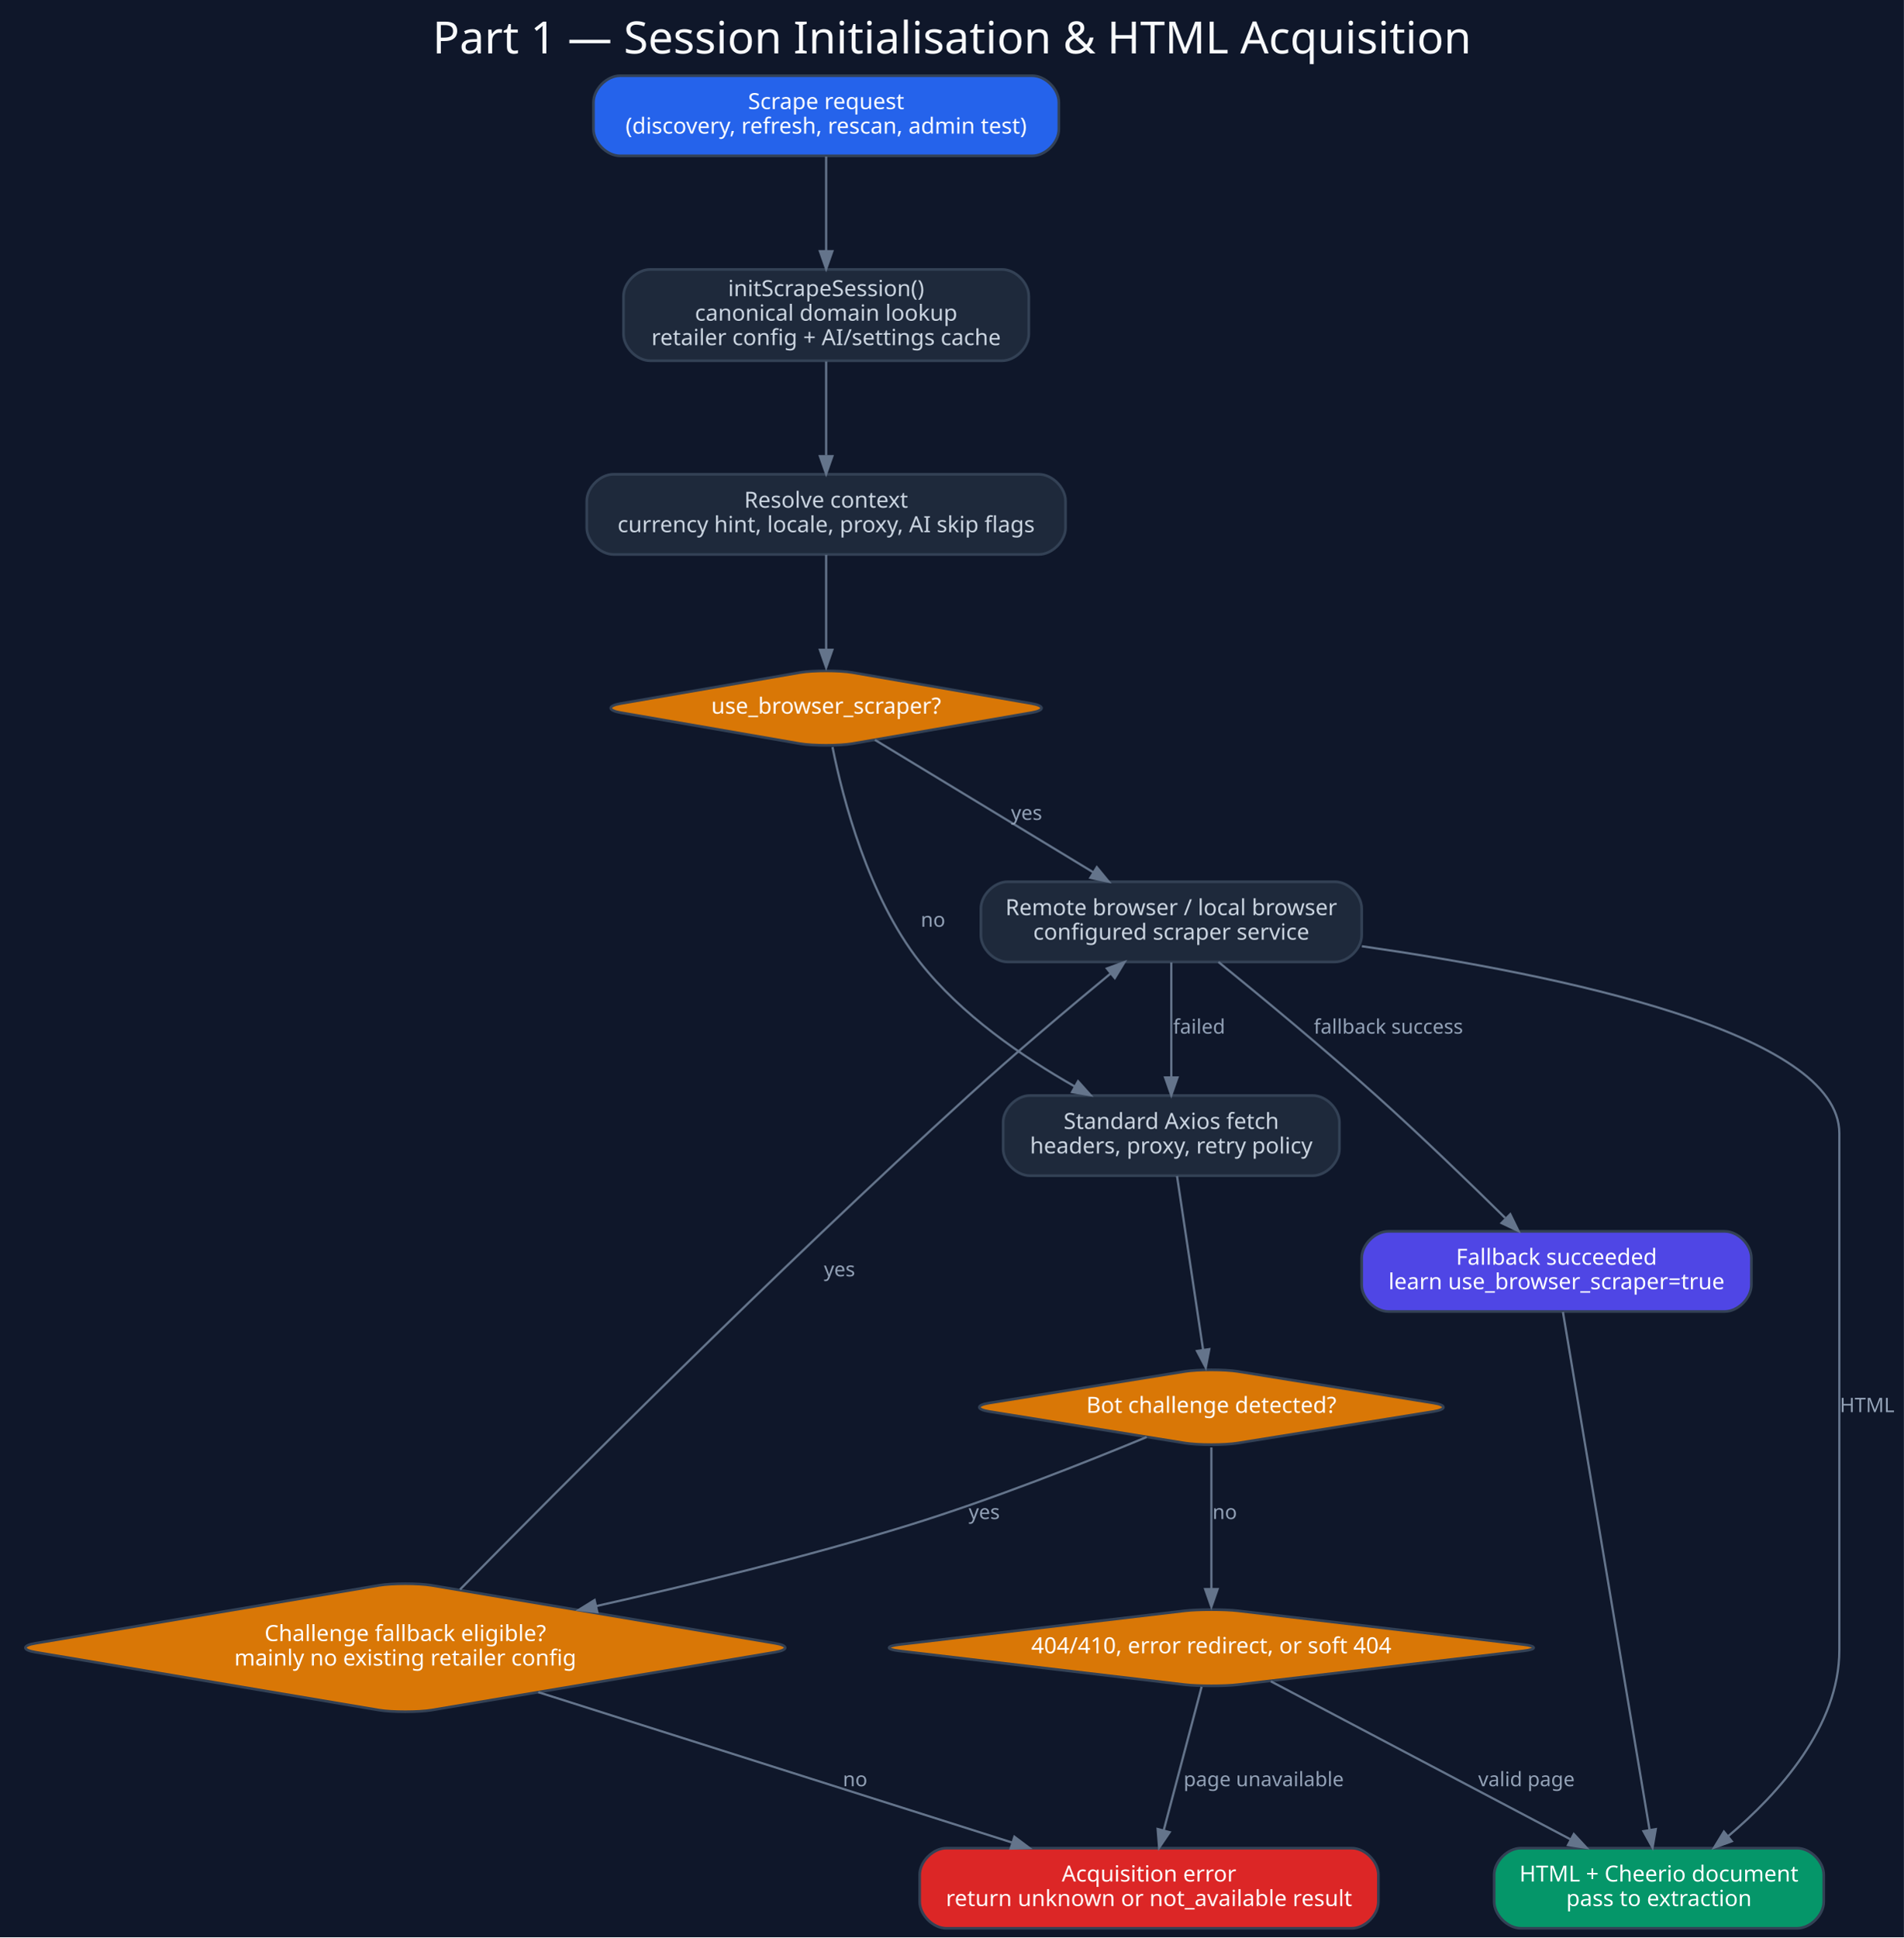
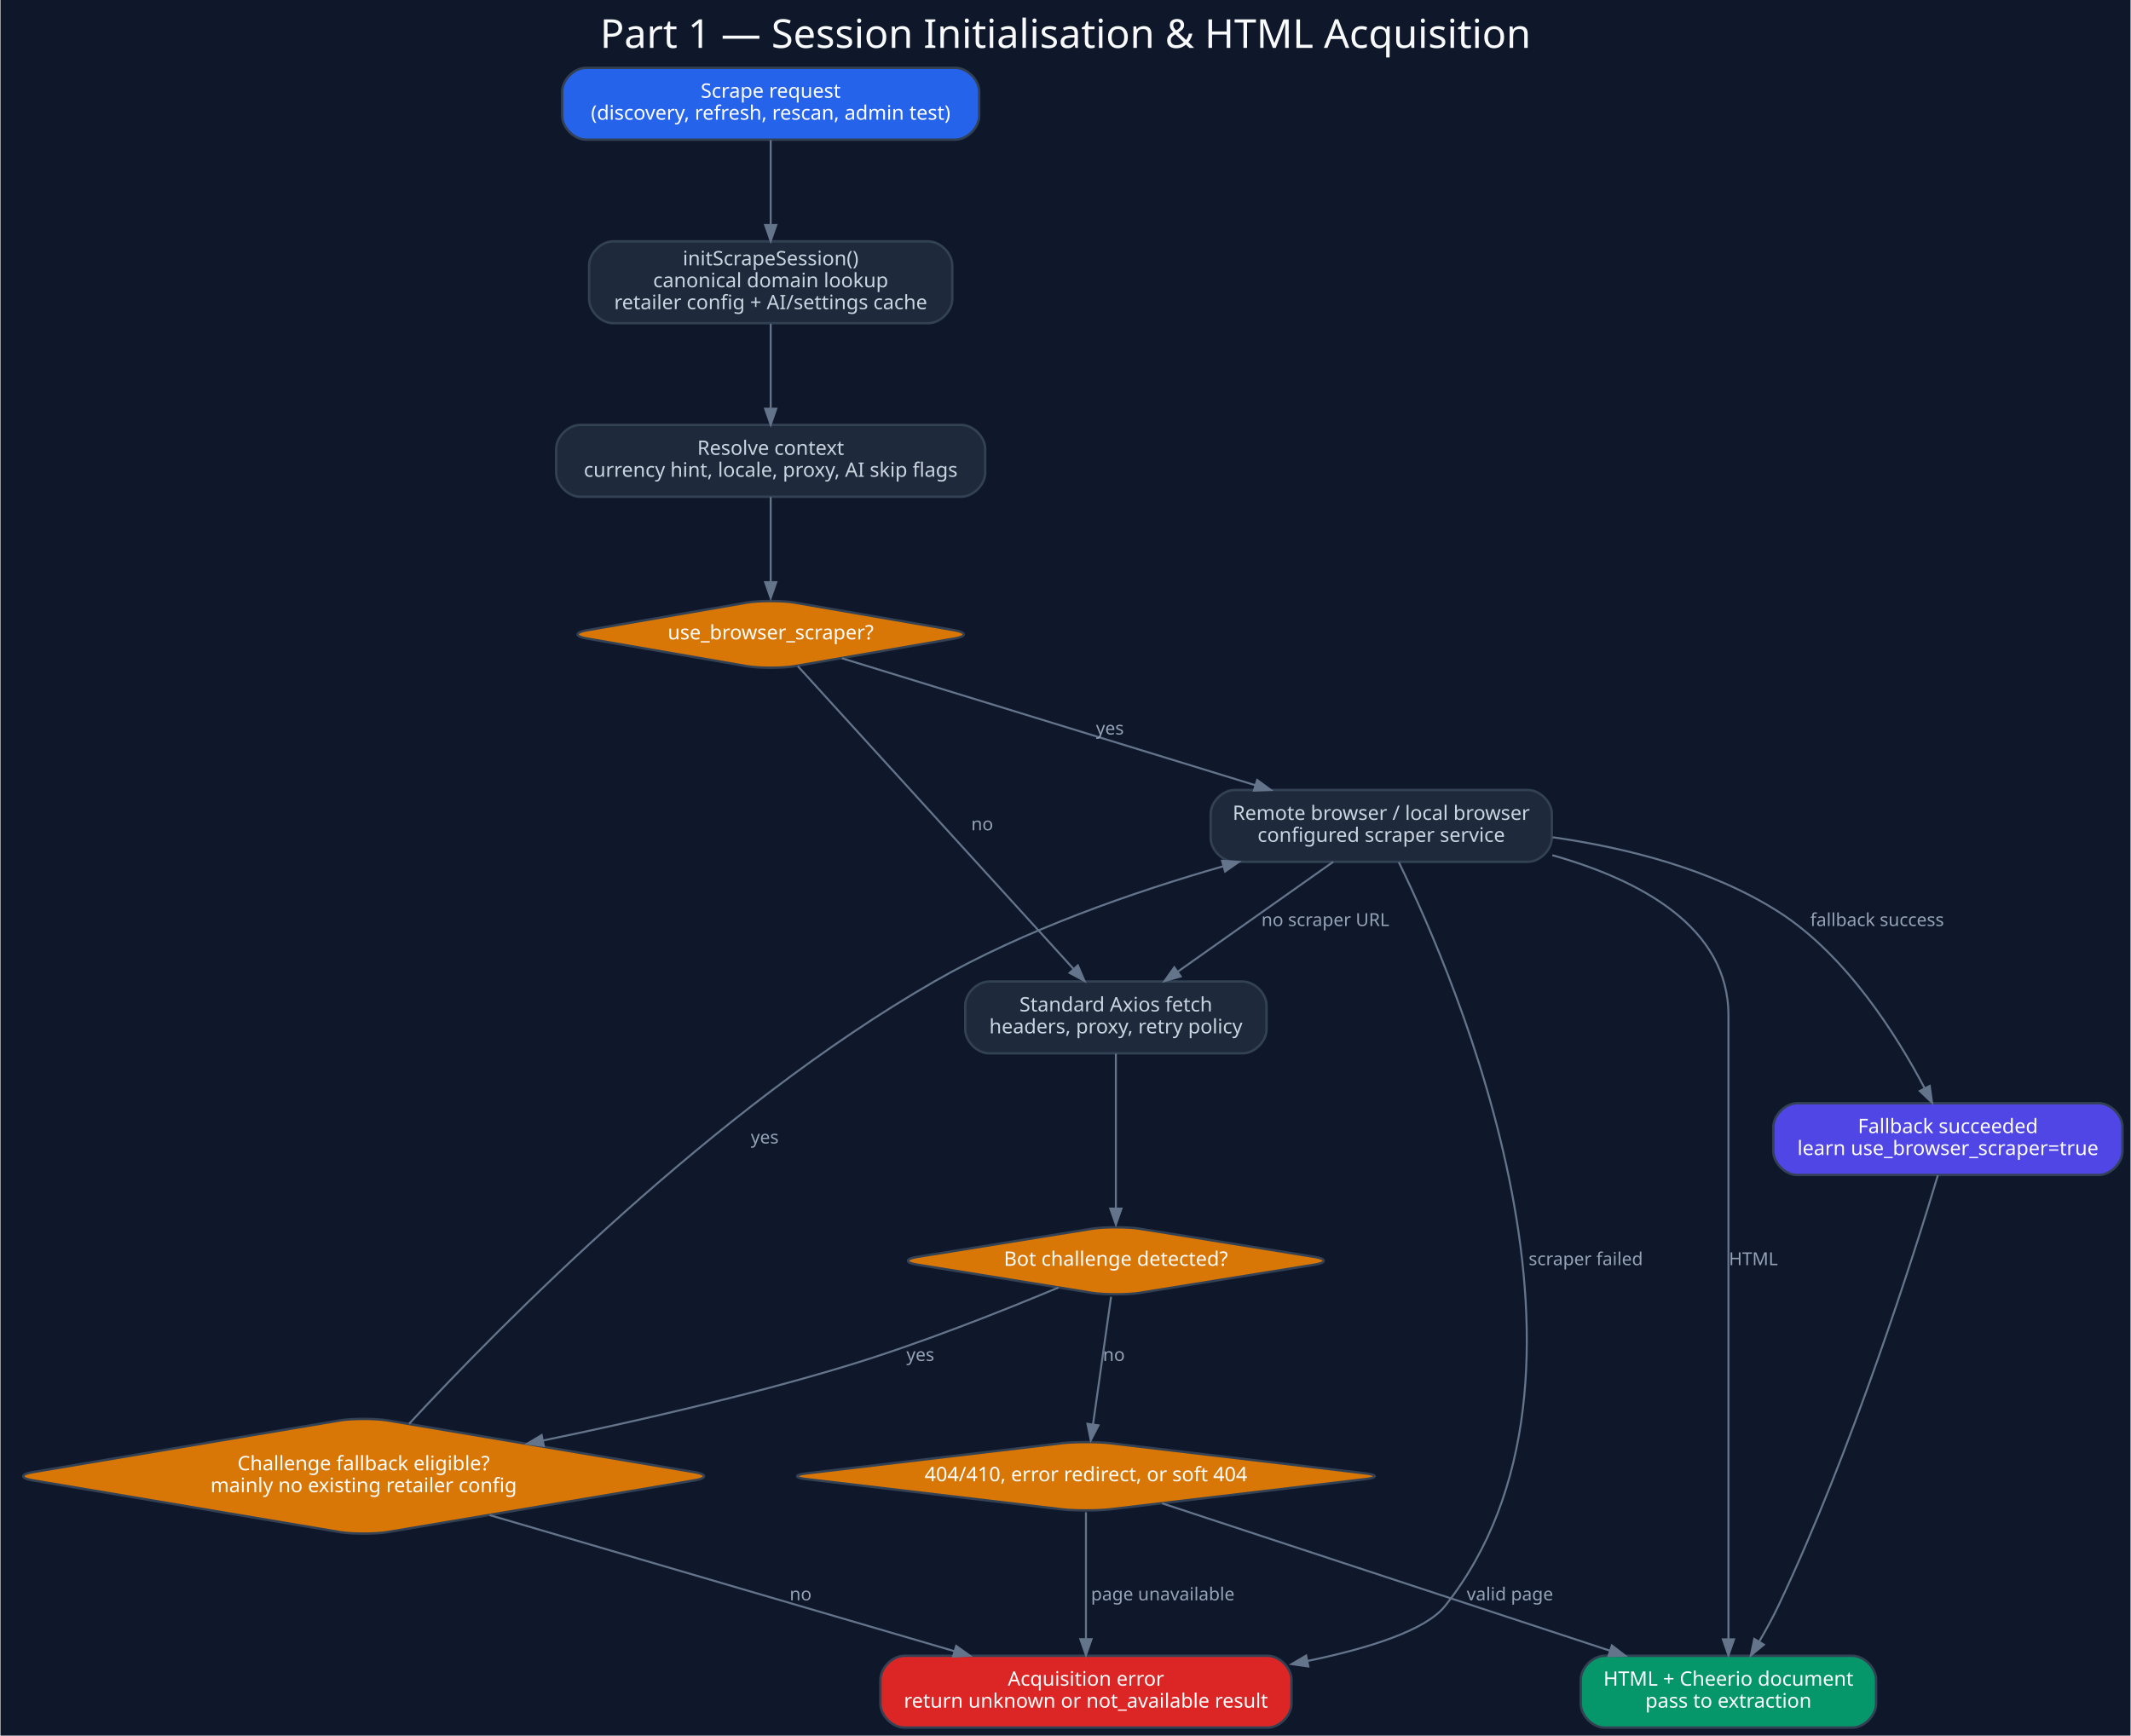
- <svg xmlns="http://www.w3.org/2000/svg" width="855pt" height="870pt" viewBox="0.00 0.00 855.00 870.00">
+ <svg xmlns="http://www.w3.org/2000/svg" width="1068pt" height="870pt" viewBox="0.00 0.00 1067.50 870.00">
  <g id="graph0" class="graph" transform="scale(1 1) rotate(0) translate(4 866)">
-     <polygon fill="#0f172a" stroke="transparent" points="-4,4 -4,-866 851,-866 851,4 -4,4" />
-     <text text-anchor="middle" x="423.5" y="-842" font-family="Segoe UI" font-size="20.00" fill="#f8fafc">Part 1 — Session Initialisation &amp; HTML Acquisition</text>
+     <polygon fill="#0f172a" stroke="transparent" points="-4,4 -4,-866 1063.5,-866 1063.5,4 -4,4" />
+     <text text-anchor="middle" x="529.75" y="-842" font-family="Segoe UI" font-size="20.00" fill="#f8fafc">Part 1 — Session Initialisation &amp; HTML Acquisition</text>
    <g id="node1" class="node">
-       <path fill="#2563eb" stroke="#334155" stroke-width="1.2" d="M459.5,-832C459.5,-832 274.5,-832 274.5,-832 268.5,-832 262.5,-826 262.5,-820 262.5,-820 262.5,-808 262.5,-808 262.5,-802 268.5,-796 274.5,-796 274.5,-796 459.5,-796 459.5,-796 465.5,-796 471.5,-802 471.5,-808 471.5,-808 471.5,-820 471.5,-820 471.5,-826 465.5,-832 459.5,-832" />
-       <text text-anchor="middle" x="367" y="-817" font-family="Segoe UI" font-size="10.00" fill="#ffffff">Scrape request</text>
-       <text text-anchor="middle" x="367" y="-806" font-family="Segoe UI" font-size="10.00" fill="#ffffff">(discovery, refresh, rescan, admin test)</text>
+       <path fill="#2563eb" stroke="#334155" stroke-width="1.2" d="M474.5,-832C474.5,-832 289.5,-832 289.5,-832 283.5,-832 277.5,-826 277.5,-820 277.5,-820 277.5,-808 277.5,-808 277.5,-802 283.5,-796 289.5,-796 289.5,-796 474.5,-796 474.5,-796 480.5,-796 486.5,-802 486.5,-808 486.5,-808 486.5,-820 486.5,-820 486.5,-826 480.5,-832 474.5,-832" />
+       <text text-anchor="middle" x="382" y="-817" font-family="Segoe UI" font-size="10.00" fill="#ffffff">Scrape request</text>
+       <text text-anchor="middle" x="382" y="-806" font-family="Segoe UI" font-size="10.00" fill="#ffffff">(discovery, refresh, rescan, admin test)</text>
    </g>
    <g id="node2" class="node">
-       <path fill="#1e293b" stroke="#334155" stroke-width="1.2" d="M446,-745C446,-745 288,-745 288,-745 282,-745 276,-739 276,-733 276,-733 276,-716 276,-716 276,-710 282,-704 288,-704 288,-704 446,-704 446,-704 452,-704 458,-710 458,-716 458,-716 458,-733 458,-733 458,-739 452,-745 446,-745" />
-       <text text-anchor="middle" x="367" y="-733" font-family="Segoe UI" font-size="10.00" fill="#cbd5e1">initScrapeSession()</text>
-       <text text-anchor="middle" x="367" y="-722" font-family="Segoe UI" font-size="10.00" fill="#cbd5e1">canonical domain lookup</text>
-       <text text-anchor="middle" x="367" y="-711" font-family="Segoe UI" font-size="10.00" fill="#cbd5e1">retailer config + AI/settings cache</text>
+       <path fill="#1e293b" stroke="#334155" stroke-width="1.2" d="M461,-745C461,-745 303,-745 303,-745 297,-745 291,-739 291,-733 291,-733 291,-716 291,-716 291,-710 297,-704 303,-704 303,-704 461,-704 461,-704 467,-704 473,-710 473,-716 473,-716 473,-733 473,-733 473,-739 467,-745 461,-745" />
+       <text text-anchor="middle" x="382" y="-733" font-family="Segoe UI" font-size="10.00" fill="#cbd5e1">initScrapeSession()</text>
+       <text text-anchor="middle" x="382" y="-722" font-family="Segoe UI" font-size="10.00" fill="#cbd5e1">canonical domain lookup</text>
+       <text text-anchor="middle" x="382" y="-711" font-family="Segoe UI" font-size="10.00" fill="#cbd5e1">retailer config + AI/settings cache</text>
    </g>
    <g id="edge1" class="edge">
-       <path fill="none" stroke="#64748b" d="M367,-795.71C367,-783.67 367,-767.34 367,-753.46" />
-       <polygon fill="#64748b" stroke="#64748b" points="369.8,-753.19 367,-745.19 364.2,-753.19 369.8,-753.19" />
+       <path fill="none" stroke="#64748b" d="M382,-795.71C382,-783.67 382,-767.34 382,-753.46" />
+       <polygon fill="#64748b" stroke="#64748b" points="384.8,-753.19 382,-745.19 379.2,-753.19 384.8,-753.19" />
    </g>
    <g id="node3" class="node">
-       <path fill="#1e293b" stroke="#334155" stroke-width="1.2" d="M462.5,-653C462.5,-653 271.5,-653 271.5,-653 265.5,-653 259.5,-647 259.5,-641 259.5,-641 259.5,-629 259.5,-629 259.5,-623 265.5,-617 271.5,-617 271.5,-617 462.5,-617 462.5,-617 468.5,-617 474.5,-623 474.5,-629 474.5,-629 474.5,-641 474.5,-641 474.5,-647 468.5,-653 462.5,-653" />
-       <text text-anchor="middle" x="367" y="-638" font-family="Segoe UI" font-size="10.00" fill="#cbd5e1">Resolve context</text>
-       <text text-anchor="middle" x="367" y="-627" font-family="Segoe UI" font-size="10.00" fill="#cbd5e1">currency hint, locale, proxy, AI skip flags</text>
+       <path fill="#1e293b" stroke="#334155" stroke-width="1.2" d="M477.5,-653C477.5,-653 286.5,-653 286.5,-653 280.5,-653 274.5,-647 274.5,-641 274.5,-641 274.5,-629 274.5,-629 274.5,-623 280.5,-617 286.5,-617 286.5,-617 477.5,-617 477.5,-617 483.5,-617 489.5,-623 489.5,-629 489.5,-629 489.5,-641 489.5,-641 489.5,-647 483.5,-653 477.5,-653" />
+       <text text-anchor="middle" x="382" y="-638" font-family="Segoe UI" font-size="10.00" fill="#cbd5e1">Resolve context</text>
+       <text text-anchor="middle" x="382" y="-627" font-family="Segoe UI" font-size="10.00" fill="#cbd5e1">currency hint, locale, proxy, AI skip flags</text>
    </g>
    <g id="edge2" class="edge">
-       <path fill="none" stroke="#64748b" d="M367,-703.64C367,-691.15 367,-674.91 367,-661.48" />
-       <polygon fill="#64748b" stroke="#64748b" points="369.8,-661.12 367,-653.12 364.2,-661.12 369.8,-661.12" />
+       <path fill="none" stroke="#64748b" d="M382,-703.64C382,-691.15 382,-674.91 382,-661.48" />
+       <polygon fill="#64748b" stroke="#64748b" points="384.8,-661.12 382,-653.12 379.2,-661.12 384.8,-661.12" />
    </g>
    <g id="node4" class="node">
-       <path fill="#d97706" stroke="#334155" stroke-width="1.2" d="M355.18,-563.96C355.18,-563.96 274.7,-550.04 274.7,-550.04 268.79,-549.02 268.79,-546.98 274.7,-545.96 274.7,-545.96 355.18,-532.04 355.18,-532.04 361.09,-531.02 372.91,-531.02 378.82,-532.04 378.82,-532.04 459.3,-545.96 459.3,-545.96 465.21,-546.98 465.21,-549.02 459.3,-550.04 459.3,-550.04 378.82,-563.96 378.82,-563.96 372.91,-564.98 361.09,-564.98 355.18,-563.96" />
-       <text text-anchor="middle" x="367" y="-545.5" font-family="Segoe UI" font-size="10.00" fill="#ffffff">use_browser_scraper?</text>
+       <path fill="#d97706" stroke="#334155" stroke-width="1.2" d="M370.18,-563.96C370.18,-563.96 289.7,-550.04 289.7,-550.04 283.79,-549.02 283.79,-546.98 289.7,-545.96 289.7,-545.96 370.18,-532.04 370.18,-532.04 376.09,-531.02 387.91,-531.02 393.82,-532.04 393.82,-532.04 474.3,-545.96 474.3,-545.96 480.21,-546.98 480.21,-549.02 474.3,-550.04 474.3,-550.04 393.82,-563.96 393.82,-563.96 387.91,-564.98 376.09,-564.98 370.18,-563.96" />
+       <text text-anchor="middle" x="382" y="-545.5" font-family="Segoe UI" font-size="10.00" fill="#ffffff">use_browser_scraper?</text>
    </g>
    <g id="edge3" class="edge">
-       <path fill="none" stroke="#64748b" d="M367,-616.8C367,-604.59 367,-587.99 367,-574.28" />
-       <polygon fill="#64748b" stroke="#64748b" points="369.8,-574.18 367,-566.18 364.2,-574.18 369.8,-574.18" />
+       <path fill="none" stroke="#64748b" d="M382,-616.8C382,-604.59 382,-587.99 382,-574.28" />
+       <polygon fill="#64748b" stroke="#64748b" points="384.8,-574.18 382,-566.18 379.2,-574.18 384.8,-574.18" />
    </g>
    <g id="node5" class="node">
-       <path fill="#1e293b" stroke="#334155" stroke-width="1.2" d="M595.5,-470C595.5,-470 448.5,-470 448.5,-470 442.5,-470 436.5,-464 436.5,-458 436.5,-458 436.5,-446 436.5,-446 436.5,-440 442.5,-434 448.5,-434 448.5,-434 595.5,-434 595.5,-434 601.5,-434 607.5,-440 607.5,-446 607.5,-446 607.5,-458 607.5,-458 607.5,-464 601.5,-470 595.5,-470" />
-       <text text-anchor="middle" x="522" y="-455" font-family="Segoe UI" font-size="10.00" fill="#cbd5e1">Remote browser / local browser</text>
-       <text text-anchor="middle" x="522" y="-444" font-family="Segoe UI" font-size="10.00" fill="#cbd5e1">configured scraper service</text>
+       <path fill="#1e293b" stroke="#334155" stroke-width="1.2" d="M761.5,-470C761.5,-470 614.5,-470 614.5,-470 608.5,-470 602.5,-464 602.5,-458 602.5,-458 602.5,-446 602.5,-446 602.5,-440 608.5,-434 614.5,-434 614.5,-434 761.5,-434 761.5,-434 767.5,-434 773.5,-440 773.5,-446 773.5,-446 773.5,-458 773.5,-458 773.5,-464 767.5,-470 761.5,-470" />
+       <text text-anchor="middle" x="688" y="-455" font-family="Segoe UI" font-size="10.00" fill="#cbd5e1">Remote browser / local browser</text>
+       <text text-anchor="middle" x="688" y="-444" font-family="Segoe UI" font-size="10.00" fill="#cbd5e1">configured scraper service</text>
    </g>
    <g id="edge4" class="edge">
-       <path fill="none" stroke="#64748b" d="M388.88,-533.73C414.37,-518.27 456.84,-492.52 486.95,-474.26" />
-       <polygon fill="#64748b" stroke="#64748b" points="488.55,-476.56 493.93,-470.02 485.64,-471.77 488.55,-476.56" />
-       <text text-anchor="middle" x="457" y="-497.8" font-family="Segoe UI" font-size="9.00" fill="#94a3b8">yes</text>
+       <path fill="none" stroke="#64748b" d="M417.7,-536.03C468.42,-520.45 562.14,-491.66 624.78,-472.42" />
+       <polygon fill="#64748b" stroke="#64748b" points="625.81,-475.03 632.64,-470.01 624.17,-469.68 625.81,-475.03" />
+       <text text-anchor="middle" x="552" y="-497.8" font-family="Segoe UI" font-size="9.00" fill="#94a3b8">yes</text>
    </g>
    <g id="node6" class="node">
-       <path fill="#1e293b" stroke="#334155" stroke-width="1.2" d="M585.5,-374C585.5,-374 458.5,-374 458.5,-374 452.5,-374 446.5,-368 446.5,-362 446.5,-362 446.5,-350 446.5,-350 446.5,-344 452.5,-338 458.5,-338 458.5,-338 585.5,-338 585.5,-338 591.5,-338 597.5,-344 597.5,-350 597.5,-350 597.5,-362 597.5,-362 597.5,-368 591.5,-374 585.5,-374" />
-       <text text-anchor="middle" x="522" y="-359" font-family="Segoe UI" font-size="10.00" fill="#cbd5e1">Standard Axios fetch</text>
-       <text text-anchor="middle" x="522" y="-348" font-family="Segoe UI" font-size="10.00" fill="#cbd5e1">headers, proxy, retry policy</text>
+       <path fill="#1e293b" stroke="#334155" stroke-width="1.2" d="M618.5,-374C618.5,-374 491.5,-374 491.5,-374 485.5,-374 479.5,-368 479.5,-362 479.5,-362 479.5,-350 479.5,-350 479.5,-344 485.5,-338 491.5,-338 491.5,-338 618.5,-338 618.5,-338 624.5,-338 630.5,-344 630.5,-350 630.5,-350 630.5,-362 630.5,-362 630.5,-368 624.5,-374 618.5,-374" />
+       <text text-anchor="middle" x="555" y="-359" font-family="Segoe UI" font-size="10.00" fill="#cbd5e1">Standard Axios fetch</text>
+       <text text-anchor="middle" x="555" y="-348" font-family="Segoe UI" font-size="10.00" fill="#cbd5e1">headers, proxy, retry policy</text>
    </g>
    <g id="edge5" class="edge">
-       <path fill="none" stroke="#64748b" d="M369.85,-530.49C374.57,-506.99 385.9,-463.5 409,-434 427.5,-410.37 455.29,-391.3 478.68,-378.05" />
-       <polygon fill="#64748b" stroke="#64748b" points="480.13,-380.44 485.78,-374.13 477.42,-375.54 480.13,-380.44" />
-       <text text-anchor="middle" x="415" y="-449.8" font-family="Segoe UI" font-size="9.00" fill="#94a3b8">no</text>
+       <path fill="none" stroke="#64748b" d="M395.58,-532.09C425.59,-499.12 497.79,-419.84 533.81,-380.27" />
+       <polygon fill="#64748b" stroke="#64748b" points="535.95,-382.08 539.27,-374.28 531.81,-378.31 535.95,-382.08" />
+       <text text-anchor="middle" x="488" y="-449.8" font-family="Segoe UI" font-size="9.00" fill="#94a3b8">no</text>
    </g>
    <g id="edge7" class="edge">
-       <path fill="none" stroke="#64748b" d="M522,-433.76C522,-419.32 522,-398.5 522,-382.19" />
-       <polygon fill="#64748b" stroke="#64748b" points="524.8,-382.13 522,-374.13 519.2,-382.13 524.8,-382.13" />
-       <text text-anchor="middle" x="534.5" y="-401.8" font-family="Segoe UI" font-size="9.00" fill="#94a3b8">failed</text>
+       <path fill="none" stroke="#64748b" d="M663.91,-433.98C642.11,-418.57 609.87,-395.78 586.12,-379" />
+       <polygon fill="#64748b" stroke="#64748b" points="587.5,-376.54 579.36,-374.21 584.27,-381.12 587.5,-376.54" />
+       <text text-anchor="middle" x="660" y="-401.8" font-family="Segoe UI" font-size="9.00" fill="#94a3b8">no scraper URL</text>
+     </g>
+     <g id="node10" class="node">
+       <path fill="#dc2626" stroke="#334155" stroke-width="1.2" d="M631,-36C631,-36 449,-36 449,-36 443,-36 437,-30 437,-24 437,-24 437,-12 437,-12 437,-6 443,0 449,0 449,0 631,0 631,0 637,0 643,-6 643,-12 643,-12 643,-24 643,-24 643,-30 637,-36 631,-36" />
+       <text text-anchor="middle" x="540" y="-21" font-family="Segoe UI" font-size="10.00" fill="#ffffff">Acquisition error</text>
+       <text text-anchor="middle" x="540" y="-10" font-family="Segoe UI" font-size="10.00" fill="#ffffff">return unknown or not_available result</text>
+     </g>
+     <g id="edge8" class="edge">
+       <path fill="none" stroke="#64748b" d="M696.78,-433.83C725.72,-374.57 811.21,-175.95 720,-61 710.35,-48.83 682.26,-39.86 651.06,-33.41" />
+       <polygon fill="#64748b" stroke="#64748b" points="651.46,-30.64 643.07,-31.83 650.37,-36.13 651.46,-30.64" />
+       <text text-anchor="middle" x="790.5" y="-231.8" font-family="Segoe UI" font-size="9.00" fill="#94a3b8">scraper failed</text>
    </g>
    <g id="node11" class="node">
-       <path fill="#059669" stroke="#334155" stroke-width="1.2" d="M803,-36C803,-36 679,-36 679,-36 673,-36 667,-30 667,-24 667,-24 667,-12 667,-12 667,-6 673,0 679,0 679,0 803,0 803,0 809,0 815,-6 815,-12 815,-12 815,-24 815,-24 815,-30 809,-36 803,-36" />
-       <text text-anchor="middle" x="741" y="-21" font-family="Segoe UI" font-size="10.00" fill="#ffffff">HTML + Cheerio document</text>
-       <text text-anchor="middle" x="741" y="-10" font-family="Segoe UI" font-size="10.00" fill="#ffffff">pass to extraction</text>
+       <path fill="#059669" stroke="#334155" stroke-width="1.2" d="M924,-36C924,-36 800,-36 800,-36 794,-36 788,-30 788,-24 788,-24 788,-12 788,-12 788,-6 794,0 800,0 800,0 924,0 924,0 930,0 936,-6 936,-12 936,-12 936,-24 936,-24 936,-30 930,-36 924,-36" />
+       <text text-anchor="middle" x="862" y="-21" font-family="Segoe UI" font-size="10.00" fill="#ffffff">HTML + Cheerio document</text>
+       <text text-anchor="middle" x="862" y="-10" font-family="Segoe UI" font-size="10.00" fill="#ffffff">pass to extraction</text>
    </g>
    <g id="edge6" class="edge">
-       <path fill="none" stroke="#64748b" d="M607.57,-441.05C696.24,-428.3 822,-402.23 822,-357 822,-357 822,-357 822,-125 822,-90.7 794.9,-60.62 772.05,-41.35" />
-       <polygon fill="#64748b" stroke="#64748b" points="773.71,-39.09 765.74,-36.2 770.17,-43.43 773.71,-39.09" />
-       <text text-anchor="middle" x="834.5" y="-231.8" font-family="Segoe UI" font-size="9.00" fill="#94a3b8">HTML</text>
+       <path fill="none" stroke="#64748b" d="M773.73,-437.32C817.65,-424.91 862,-401.38 862,-357 862,-357 862,-357 862,-125 862,-97.5 862,-66 862,-44.52" />
+       <polygon fill="#64748b" stroke="#64748b" points="864.8,-44.26 862,-36.26 859.2,-44.26 864.8,-44.26" />
+       <text text-anchor="middle" x="874.5" y="-231.8" font-family="Segoe UI" font-size="9.00" fill="#94a3b8">HTML</text>
    </g>
    <g id="node12" class="node">
-       <path fill="#4f46e5" stroke="#334155" stroke-width="1.2" d="M770.5,-313C770.5,-313 619.5,-313 619.5,-313 613.5,-313 607.5,-307 607.5,-301 607.5,-301 607.5,-289 607.5,-289 607.5,-283 613.5,-277 619.5,-277 619.5,-277 770.5,-277 770.5,-277 776.5,-277 782.5,-283 782.5,-289 782.5,-289 782.5,-301 782.5,-301 782.5,-307 776.5,-313 770.5,-313" />
-       <text text-anchor="middle" x="695" y="-298" font-family="Segoe UI" font-size="10.00" fill="#ffffff">Fallback succeeded</text>
-       <text text-anchor="middle" x="695" y="-287" font-family="Segoe UI" font-size="10.00" fill="#ffffff">learn use_browser_scraper=true</text>
+       <path fill="#4f46e5" stroke="#334155" stroke-width="1.2" d="M1047.5,-313C1047.5,-313 896.5,-313 896.5,-313 890.5,-313 884.5,-307 884.5,-301 884.5,-301 884.5,-289 884.5,-289 884.5,-283 890.5,-277 896.5,-277 896.5,-277 1047.5,-277 1047.5,-277 1053.5,-277 1059.5,-283 1059.5,-289 1059.5,-289 1059.5,-301 1059.5,-301 1059.5,-307 1053.5,-313 1047.5,-313" />
+       <text text-anchor="middle" x="972" y="-298" font-family="Segoe UI" font-size="10.00" fill="#ffffff">Fallback succeeded</text>
+       <text text-anchor="middle" x="972" y="-287" font-family="Segoe UI" font-size="10.00" fill="#ffffff">learn use_browser_scraper=true</text>
    </g>
-     <g id="edge15" class="edge">
-       <path fill="none" stroke="#64748b" d="M543.18,-433.98C562.06,-418.64 590.29,-395.29 614,-374 634,-356.04 655.93,-334.83 671.92,-319.06" />
-       <polygon fill="#64748b" stroke="#64748b" points="674.23,-320.71 677.95,-313.09 670.29,-316.73 674.23,-320.71" />
-       <text text-anchor="middle" x="619.5" y="-401.8" font-family="Segoe UI" font-size="9.00" fill="#94a3b8">fallback success</text>
+     <g id="edge16" class="edge">
+       <path fill="none" stroke="#64748b" d="M773.9,-446.31C811,-441.03 853.49,-430.33 887,-409 921.11,-387.28 946.52,-346.72 960.3,-320.56" />
+       <polygon fill="#64748b" stroke="#64748b" points="962.88,-321.67 964.04,-313.27 957.9,-319.11 962.88,-321.67" />
+       <text text-anchor="middle" x="936.5" y="-401.8" font-family="Segoe UI" font-size="9.00" fill="#94a3b8">fallback success</text>
    </g>
    <g id="node7" class="node">
-       <path fill="#d97706" stroke="#334155" stroke-width="1.2" d="M528.15,-250.09C528.15,-250.09 440.24,-235.91 440.24,-235.91 434.31,-234.96 434.31,-233.04 440.24,-232.09 440.24,-232.09 528.15,-217.91 528.15,-217.91 534.08,-216.96 545.92,-216.96 551.85,-217.91 551.85,-217.91 639.76,-232.09 639.76,-232.09 645.69,-233.04 645.69,-234.96 639.76,-235.91 639.76,-235.91 551.85,-250.09 551.85,-250.09 545.92,-251.04 534.08,-251.04 528.15,-250.09" />
-       <text text-anchor="middle" x="540" y="-231.5" font-family="Segoe UI" font-size="10.00" fill="#ffffff">Bot challenge detected?</text>
+       <path fill="#d97706" stroke="#334155" stroke-width="1.2" d="M543.15,-250.09C543.15,-250.09 455.24,-235.91 455.24,-235.91 449.31,-234.96 449.31,-233.04 455.24,-232.09 455.24,-232.09 543.15,-217.91 543.15,-217.91 549.08,-216.96 560.92,-216.96 566.85,-217.91 566.85,-217.91 654.76,-232.09 654.76,-232.09 660.69,-233.04 660.69,-234.96 654.76,-235.91 654.76,-235.91 566.85,-250.09 566.85,-250.09 560.92,-251.04 549.08,-251.04 543.15,-250.09" />
+       <text text-anchor="middle" x="555" y="-231.5" font-family="Segoe UI" font-size="10.00" fill="#ffffff">Bot challenge detected?</text>
    </g>
-     <g id="edge8" class="edge">
-       <path fill="none" stroke="#64748b" d="M524.58,-337.81C527.64,-317.37 532.78,-283.12 536.28,-259.82" />
-       <polygon fill="#64748b" stroke="#64748b" points="539.07,-260.1 537.48,-251.77 533.53,-259.27 539.07,-260.1" />
+     <g id="edge9" class="edge">
+       <path fill="none" stroke="#64748b" d="M555,-337.81C555,-317.49 555,-283.51 555,-260.21" />
+       <polygon fill="#64748b" stroke="#64748b" points="557.8,-260.16 555,-252.16 552.2,-260.16 557.8,-260.16" />
    </g>
    <g id="node8" class="node">
      <path fill="#d97706" stroke="#334155" stroke-width="1.2" d="M166.17,-154.01C166.17,-154.01 11.83,-127.99 11.83,-127.99 5.92,-127 5.92,-125 11.83,-124.01 11.83,-124.01 166.17,-97.99 166.17,-97.99 172.08,-97 183.92,-97 189.83,-97.99 189.83,-97.99 344.17,-124.01 344.17,-124.01 350.08,-125 350.08,-127 344.17,-127.99 344.17,-127.99 189.83,-154.01 189.83,-154.01 183.92,-155 172.08,-155 166.17,-154.01" />
      <text text-anchor="middle" x="178" y="-129" font-family="Segoe UI" font-size="10.00" fill="#ffffff">Challenge fallback eligible?</text>
      <text text-anchor="middle" x="178" y="-118" font-family="Segoe UI" font-size="10.00" fill="#ffffff">mainly no existing retailer config</text>
    </g>
-     <g id="edge9" class="edge">
-       <path fill="none" stroke="#64748b" d="M510.94,-220.62C483.66,-209.3 441.55,-192.61 404,-181 358.19,-166.84 306.21,-154.19 263.65,-144.69" />
-       <polygon fill="#64748b" stroke="#64748b" points="264.24,-141.96 255.82,-142.96 263.02,-147.42 264.24,-141.96" />
-       <text text-anchor="middle" x="438" y="-183.8" font-family="Segoe UI" font-size="9.00" fill="#94a3b8">yes</text>
+     <g id="edge10" class="edge">
+       <path fill="none" stroke="#64748b" d="M526.24,-220.61C499,-209.2 456.76,-192.38 419,-181 369.72,-166.14 313.66,-153.35 268.02,-143.94" />
+       <polygon fill="#64748b" stroke="#64748b" points="268.32,-141.15 259.92,-142.29 267.2,-146.63 268.32,-141.15" />
+       <text text-anchor="middle" x="457" y="-183.8" font-family="Segoe UI" font-size="9.00" fill="#94a3b8">yes</text>
    </g>
    <g id="node9" class="node">
      <path fill="#d97706" stroke="#334155" stroke-width="1.2" d="M528.08,-142.59C528.08,-142.59 399.72,-127.41 399.72,-127.41 393.77,-126.7 393.77,-125.3 399.72,-124.59 399.72,-124.59 528.08,-109.41 528.08,-109.41 534.04,-108.7 545.96,-108.7 551.92,-109.41 551.92,-109.41 680.28,-124.59 680.28,-124.59 686.23,-125.3 686.23,-126.7 680.28,-127.41 680.28,-127.41 551.92,-142.59 551.92,-142.59 545.96,-143.3 534.04,-143.3 528.08,-142.59" />
      <text text-anchor="middle" x="540" y="-123.5" font-family="Segoe UI" font-size="10.00" fill="#ffffff">404/410, error redirect, or soft 404</text>
    </g>
-     <g id="edge10" class="edge">
-       <path fill="none" stroke="#64748b" d="M540,-215.97C540,-198.84 540,-172.22 540,-152.56" />
-       <polygon fill="#64748b" stroke="#64748b" points="542.8,-152.34 540,-144.34 537.2,-152.34 542.8,-152.34" />
-       <text text-anchor="middle" x="546" y="-183.8" font-family="Segoe UI" font-size="9.00" fill="#94a3b8">no</text>
-     </g>
    <g id="edge11" class="edge">
-       <path fill="none" stroke="#64748b" d="M202.57,-152.14C247.14,-197.49 344.7,-295.54 431,-374 451.87,-392.97 476.3,-413.56 494.6,-428.67" />
-       <polygon fill="#64748b" stroke="#64748b" points="493.08,-431.06 501.04,-433.98 496.64,-426.73 493.08,-431.06" />
-       <text text-anchor="middle" x="373" y="-292.8" font-family="Segoe UI" font-size="9.00" fill="#94a3b8">yes</text>
-     </g>
-     <g id="node10" class="node">
-       <path fill="#dc2626" stroke="#334155" stroke-width="1.2" d="M603,-36C603,-36 421,-36 421,-36 415,-36 409,-30 409,-24 409,-24 409,-12 409,-12 409,-6 415,0 421,0 421,0 603,0 603,0 609,0 615,-6 615,-12 615,-12 615,-24 615,-24 615,-30 609,-36 603,-36" />
-       <text text-anchor="middle" x="512" y="-21" font-family="Segoe UI" font-size="10.00" fill="#ffffff">Acquisition error</text>
-       <text text-anchor="middle" x="512" y="-10" font-family="Segoe UI" font-size="10.00" fill="#ffffff">return unknown or not_available result</text>
+       <path fill="none" stroke="#64748b" d="M552.59,-215.97C550.14,-198.66 546.32,-171.66 543.53,-151.94" />
+       <polygon fill="#64748b" stroke="#64748b" points="546.3,-151.52 542.4,-143.99 540.75,-152.3 546.3,-151.52" />
+       <text text-anchor="middle" x="554" y="-183.8" font-family="Segoe UI" font-size="9.00" fill="#94a3b8">no</text>
    </g>
    <g id="edge12" class="edge">
-       <path fill="none" stroke="#64748b" d="M237.71,-106.05C297.69,-87.01 389.69,-57.82 450.34,-38.57" />
-       <polygon fill="#64748b" stroke="#64748b" points="451.54,-41.13 458.32,-36.04 449.85,-35.79 451.54,-41.13" />
-       <text text-anchor="middle" x="380" y="-63.8" font-family="Segoe UI" font-size="9.00" fill="#94a3b8">no</text>
+       <path fill="none" stroke="#64748b" d="M200.78,-152.28C246.31,-201.43 353.66,-310.57 464,-374 509.15,-399.96 564.45,-419.07 608.81,-431.77" />
+       <polygon fill="#64748b" stroke="#64748b" points="608.21,-434.51 616.67,-433.99 609.73,-429.12 608.21,-434.51" />
+       <text text-anchor="middle" x="379" y="-292.8" font-family="Segoe UI" font-size="9.00" fill="#94a3b8">yes</text>
    </g>
    <g id="edge13" class="edge">
-       <path fill="none" stroke="#64748b" d="M535.62,-108.44C531.06,-91.14 523.84,-63.81 518.58,-43.91" />
-       <polygon fill="#64748b" stroke="#64748b" points="521.28,-43.17 516.53,-36.15 515.87,-44.6 521.28,-43.17" />
-       <text text-anchor="middle" x="563.5" y="-63.8" font-family="Segoe UI" font-size="9.00" fill="#94a3b8">page unavailable</text>
+       <path fill="none" stroke="#64748b" d="M241.06,-106.54C306.27,-87.44 407.65,-57.75 473.95,-38.34" />
+       <polygon fill="#64748b" stroke="#64748b" points="474.96,-40.96 481.85,-36.03 473.39,-35.59 474.96,-40.96" />
+       <text text-anchor="middle" x="397" y="-63.8" font-family="Segoe UI" font-size="9.00" fill="#94a3b8">no</text>
    </g>
    <g id="edge14" class="edge">
-       <path fill="none" stroke="#64748b" d="M566.69,-110.92C601.17,-92.74 661.49,-60.93 701.34,-39.91" />
-       <polygon fill="#64748b" stroke="#64748b" points="702.77,-42.33 708.54,-36.12 700.15,-37.38 702.77,-42.33" />
-       <text text-anchor="middle" x="681.5" y="-63.8" font-family="Segoe UI" font-size="9.00" fill="#94a3b8">valid page</text>
+       <path fill="none" stroke="#64748b" d="M540,-107.97C540,-90.84 540,-64.22 540,-44.56" />
+       <polygon fill="#64748b" stroke="#64748b" points="542.8,-44.34 540,-36.34 537.2,-44.34 542.8,-44.34" />
+       <text text-anchor="middle" x="578.5" y="-63.8" font-family="Segoe UI" font-size="9.00" fill="#94a3b8">page unavailable</text>
    </g>
-     <g id="edge16" class="edge">
-       <path fill="none" stroke="#64748b" d="M697.88,-276.8C705.72,-229.92 727.49,-99.74 736.75,-44.41" />
-       <polygon fill="#64748b" stroke="#64748b" points="739.57,-44.55 738.12,-36.2 734.04,-43.62 739.57,-44.55" />
+     <g id="edge15" class="edge">
+       <path fill="none" stroke="#64748b" d="M578.2,-112.42C633.67,-94.16 737.02,-60.14 802.51,-38.58" />
+       <polygon fill="#64748b" stroke="#64748b" points="803.58,-41.18 810.31,-36.02 801.83,-35.86 803.58,-41.18" />
+       <text text-anchor="middle" x="752.5" y="-63.8" font-family="Segoe UI" font-size="9.00" fill="#94a3b8">valid page</text>
+     </g>
+     <g id="edge17" class="edge">
+       <path fill="none" stroke="#64748b" d="M966.97,-276.89C955.2,-237.74 924.03,-138.99 887,-61 884.18,-55.07 880.79,-48.89 877.42,-43.15" />
+       <polygon fill="#64748b" stroke="#64748b" points="879.74,-41.58 873.21,-36.17 874.94,-44.47 879.74,-41.58" />
    </g>
  </g>
</svg>
